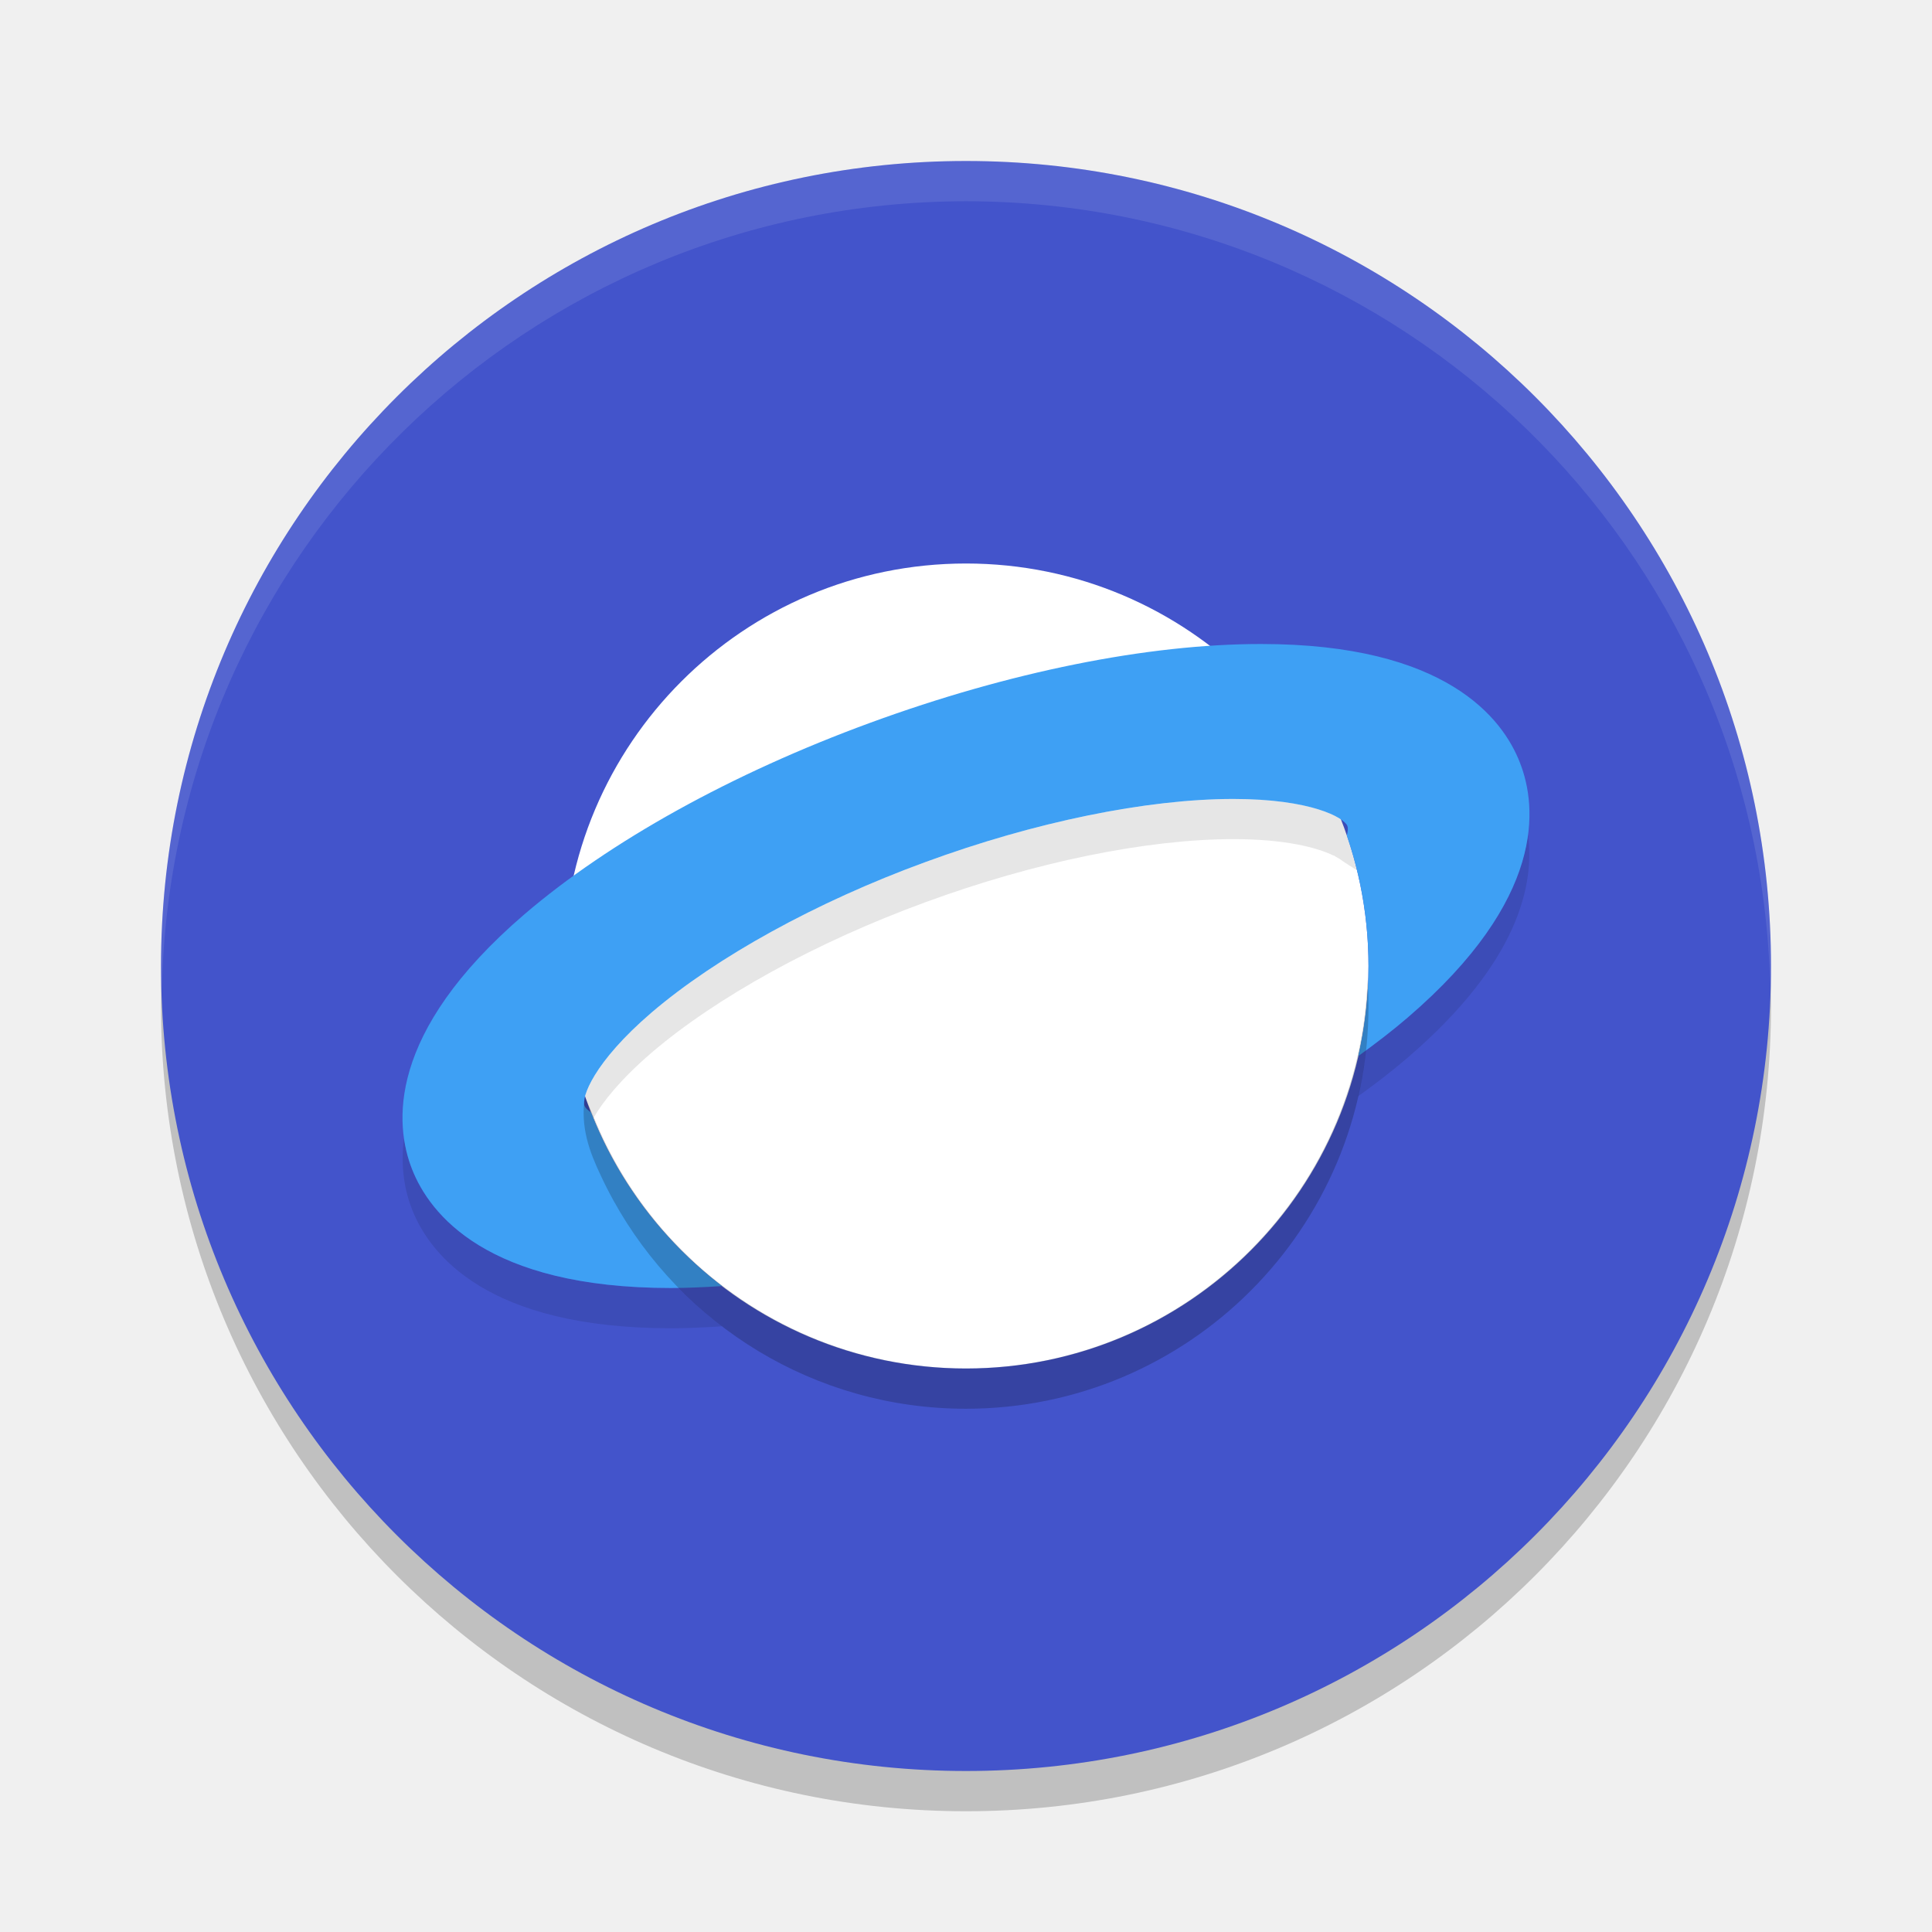
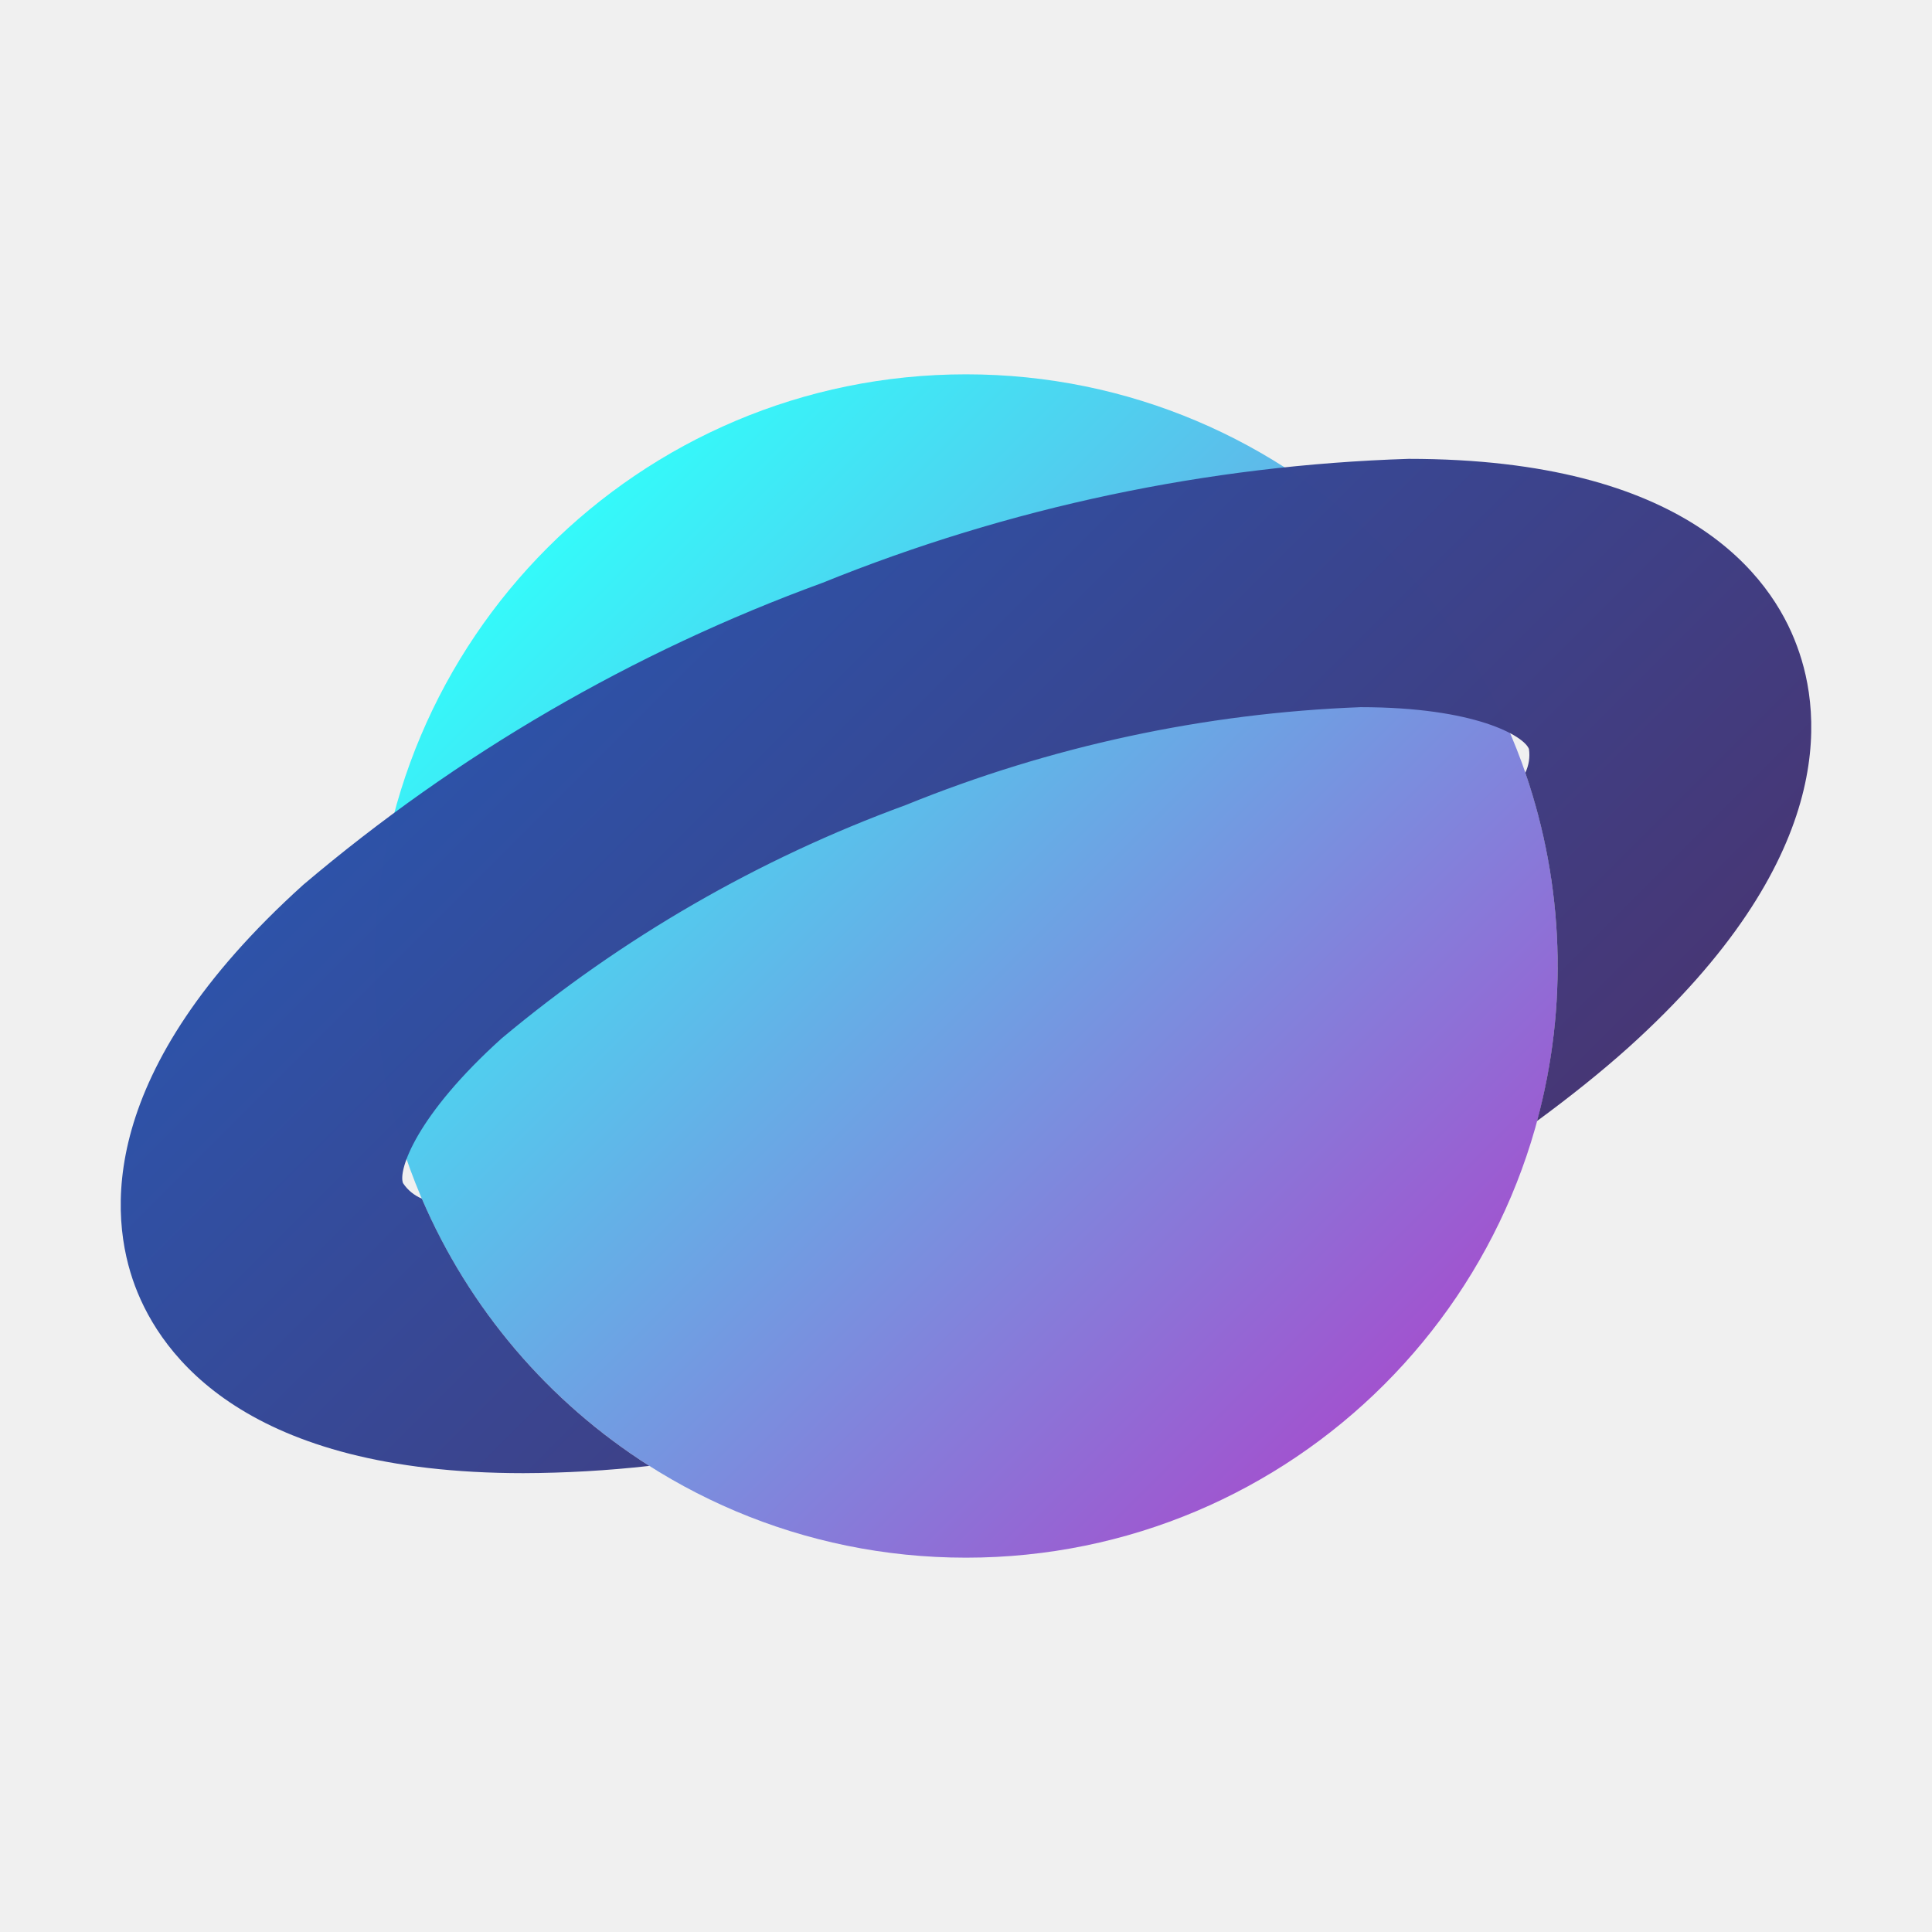
- <svg xmlns="http://www.w3.org/2000/svg" width="24" height="24" version="1.1">
-   <circle style="opacity:0.2" cx="12" cy="12.5" r="10" />
-   <circle style="fill:#4354cb" cx="12" cy="12" r="10" />
-   <path style="opacity:0.1;fill:#ffffff" d="M 12,2 A 10,10 0 0 0 2,12 10,10 0 0 0 2.011,12.291 10,10 0 0 1 12,2.5 10,10 0 0 1 21.989,12.209 10,10 0 0 0 22,12 10,10 0 0 0 12,2 Z" />
-   <circle style="fill:#ffffff" cx="12" cy="12" r="5" />
-   <path style="opacity:0.1" d="m 15.321,9.925 c -1.074,5e-7 -2.473,0.286 -3.828,0.785 -1.356,0.495 -2.596,1.181 -3.4,1.869 -0.72,0.618 -0.873,1.057 -0.831,1.161 0.009,0.022 0.038,0.05 0.08,0.079 0.009,0.024 0.021,0.046 0.03,0.069 0.118,-0.204 0.337,-0.48 0.721,-0.81 0.805,-0.689 2.045,-1.374 3.4,-1.869 1.356,-0.499 2.754,-0.785 3.828,-0.785 0.648,0 1.042,0.105 1.246,0.205 l 10e-4,-0.004 0.027,0.018 c 0.038,0.02 0.068,0.04 0.091,0.059 l 0.17,0.109 c -0.036,-0.146 -0.077,-0.29 -0.125,-0.431 0.014,-0.055 0.016,-0.098 0.007,-0.121 -0.042,-0.104 -0.454,-0.335 -1.417,-0.335 z m 3.66,0.439 c -0.077,0.594 -0.442,1.372 -1.494,2.276 -0.16,0.137 -0.336,0.272 -0.518,0.406 -0.021,0.194 -0.054,0.385 -0.097,0.572 0.217,-0.157 0.425,-0.316 0.614,-0.479 1.381,-1.186 1.581,-2.156 1.494,-2.776 z M 5.019,14.136 C 4.97,14.511 5.035,14.812 5.119,15.025 5.336,15.576 6.041,16.5 8.335,16.5 8.54,16.5 8.752,16.49 8.969,16.476 8.778,16.33 8.599,16.169 8.431,15.998 c -0.032,4.48e-4 -0.064,0.002 -0.096,0.002 -2.294,0 -2.999,-0.924 -3.216,-1.475 -0.042,-0.108 -0.079,-0.239 -0.101,-0.39 z" />
-   <path style="fill:#3ea0f4" d="M 15.665,8 C 14.25,8 12.529,8.349 10.812,8.978 9.096,9.606 7.571,10.452 6.513,11.359 4.796,12.834 4.902,13.975 5.119,14.525 5.336,15.076 6.041,16 8.335,16 8.54,16 8.752,15.99 8.969,15.976 8.246,15.424 7.678,14.68 7.342,13.819 7.299,13.79 7.271,13.762 7.262,13.74 7.219,13.636 7.373,13.197 8.093,12.579 8.898,11.891 10.138,11.205 11.493,10.71 c 1.356,-0.499 2.754,-0.785 3.828,-0.785 0.963,0 1.375,0.231 1.417,0.335 0.009,0.023 0.007,0.066 -0.007,0.121 C 16.905,10.889 17,11.433 17,12 c 0,0.385 -0.045,0.759 -0.127,1.119 0.217,-0.157 0.425,-0.316 0.614,-0.479 1.717,-1.474 1.61,-2.616 1.394,-3.166 C 18.668,8.924 17.964,8 15.665,8 Z" />
-   <path style="opacity:0.2" d="M 16.988,12.171 C 16.896,14.861 14.691,16.995 12,17 9.921,16.995 8.129,15.719 7.382,13.893 L 7.266,13.623 c -0.059,0.375 0.055,0.681 0.197,0.98 0.049,0.105 0.101,0.208 0.157,0.309 C 8.471,16.455 10.113,17.5 12,17.5 c 2.761,0 5,-2.239 5,-5 -2.92e-4,-0.11 -0.004,-0.22 -0.012,-0.329 z" />
+ <svg xmlns="http://www.w3.org/2000/svg" id="Camada_1" data-name="Camada 1" viewBox="0 0 32 32">
+   <defs>
+     <style>.cls-1{fill:url(#Gradiente_sem_nome_233);}.cls-2{fill:url(#Gradiente_sem_nome_232);}</style>
+     <linearGradient id="Gradiente_sem_nome_233" x1="9.07" y1="9.07" x2="22.93" y2="22.93" gradientUnits="userSpaceOnUse">
+       <stop offset="0" stop-color="#34fafa" />
+       <stop offset="1" stop-color="#a153cf" />
+     </linearGradient>
+     <linearGradient id="Gradiente_sem_nome_232" x1="9.826" y1="9.823" x2="22.177" y2="22.174" gradientUnits="userSpaceOnUse">
+       <stop offset="0" stop-color="#2d52a8" stop-opacity="0.996" />
+       <stop offset="1" stop-color="#463675" stop-opacity="0.996" />
+     </linearGradient>
+   </defs>
+   <circle class="cls-1" cx="16" cy="16" r="9.8" />
+   <path class="cls-2" d="M23.331,7.6a28.243,28.243,0,0,0-9.707,2.053,28.324,28.324,0,0,0-8.6,5.001c-3.433,3.096-3.22,5.494-2.786,6.65S4.08,24.4,8.669,24.4a19.35,19.35,0,0,0,2.086-.12,9.84,9.84,0,0,1-3.768-4.427.691.691,0,0,1-.312-.257c-.083-.215.218-1.121,1.635-2.398A22.458,22.458,0,0,1,15.002,13.334a22.258,22.258,0,0,1,7.533-1.621c1.895,0,2.706.476,2.789.692a.679.679,0,0,1-.06.394,9.825,9.825,0,0,1,.194,5.769c.544-.4,1.056-.807,1.518-1.222,3.433-3.096,3.22-5.494,2.786-6.65C29.337,9.54,27.928,7.6,23.331,7.6Z" />
</svg>
